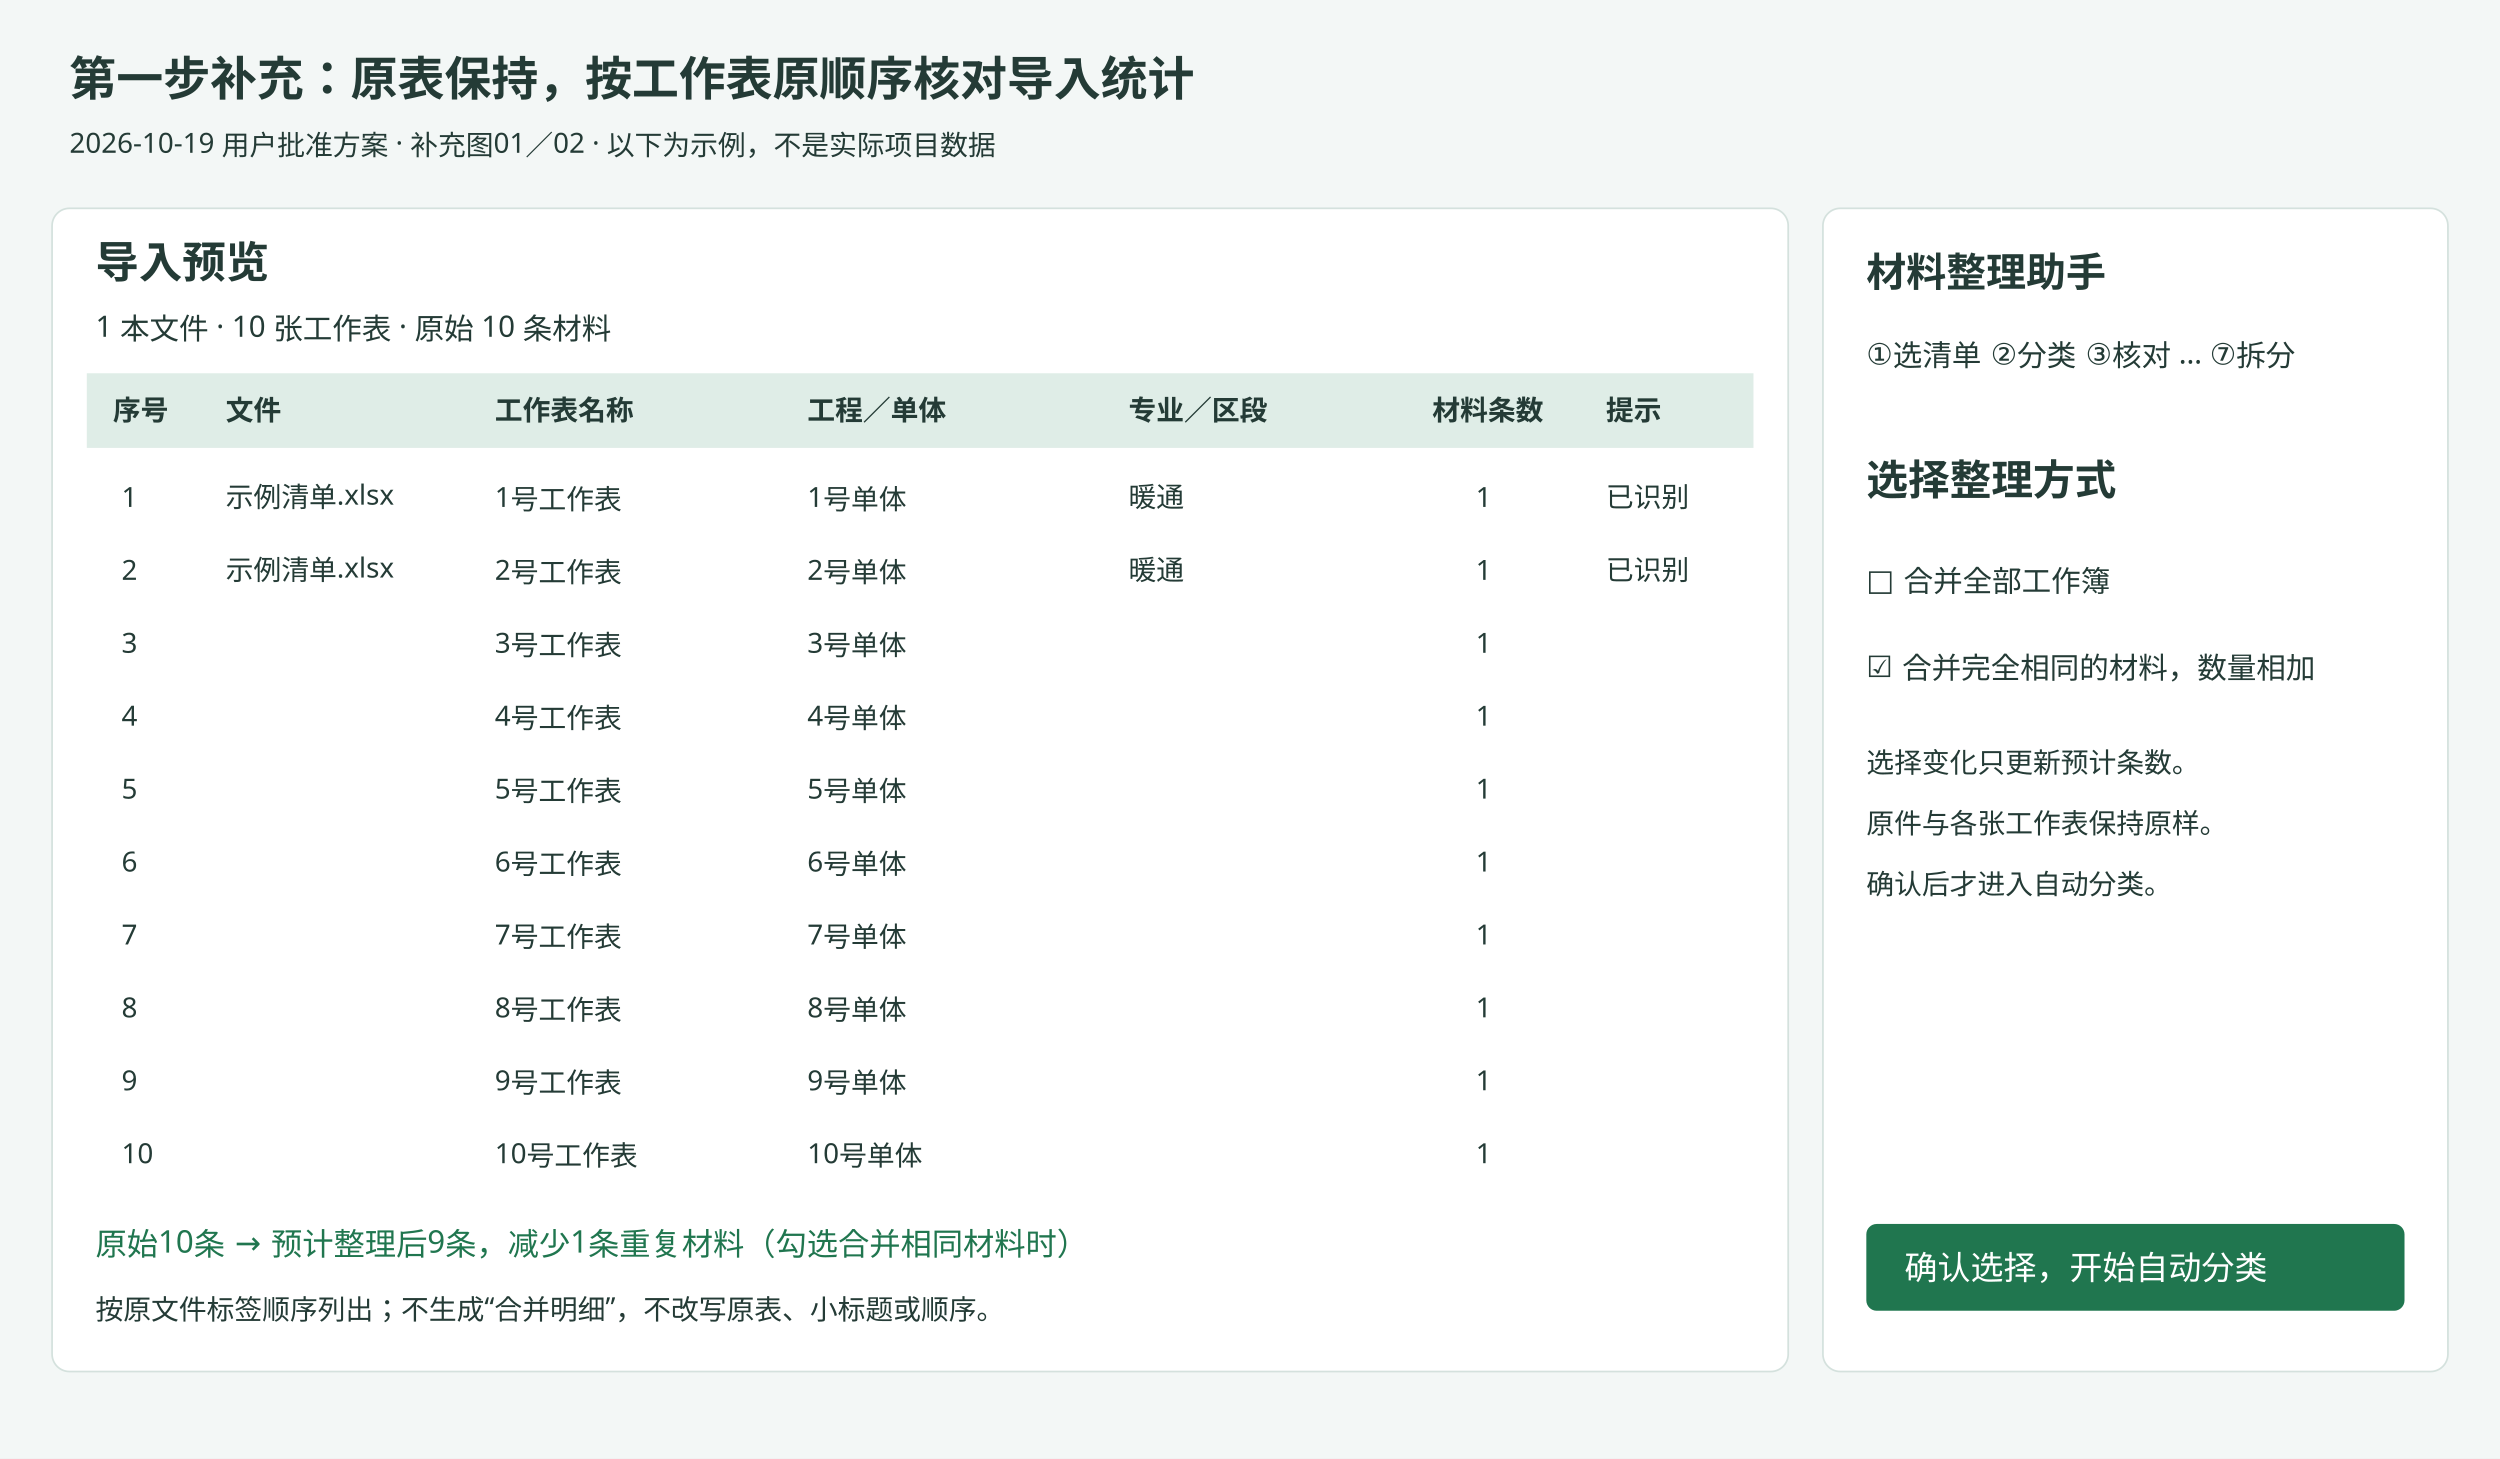
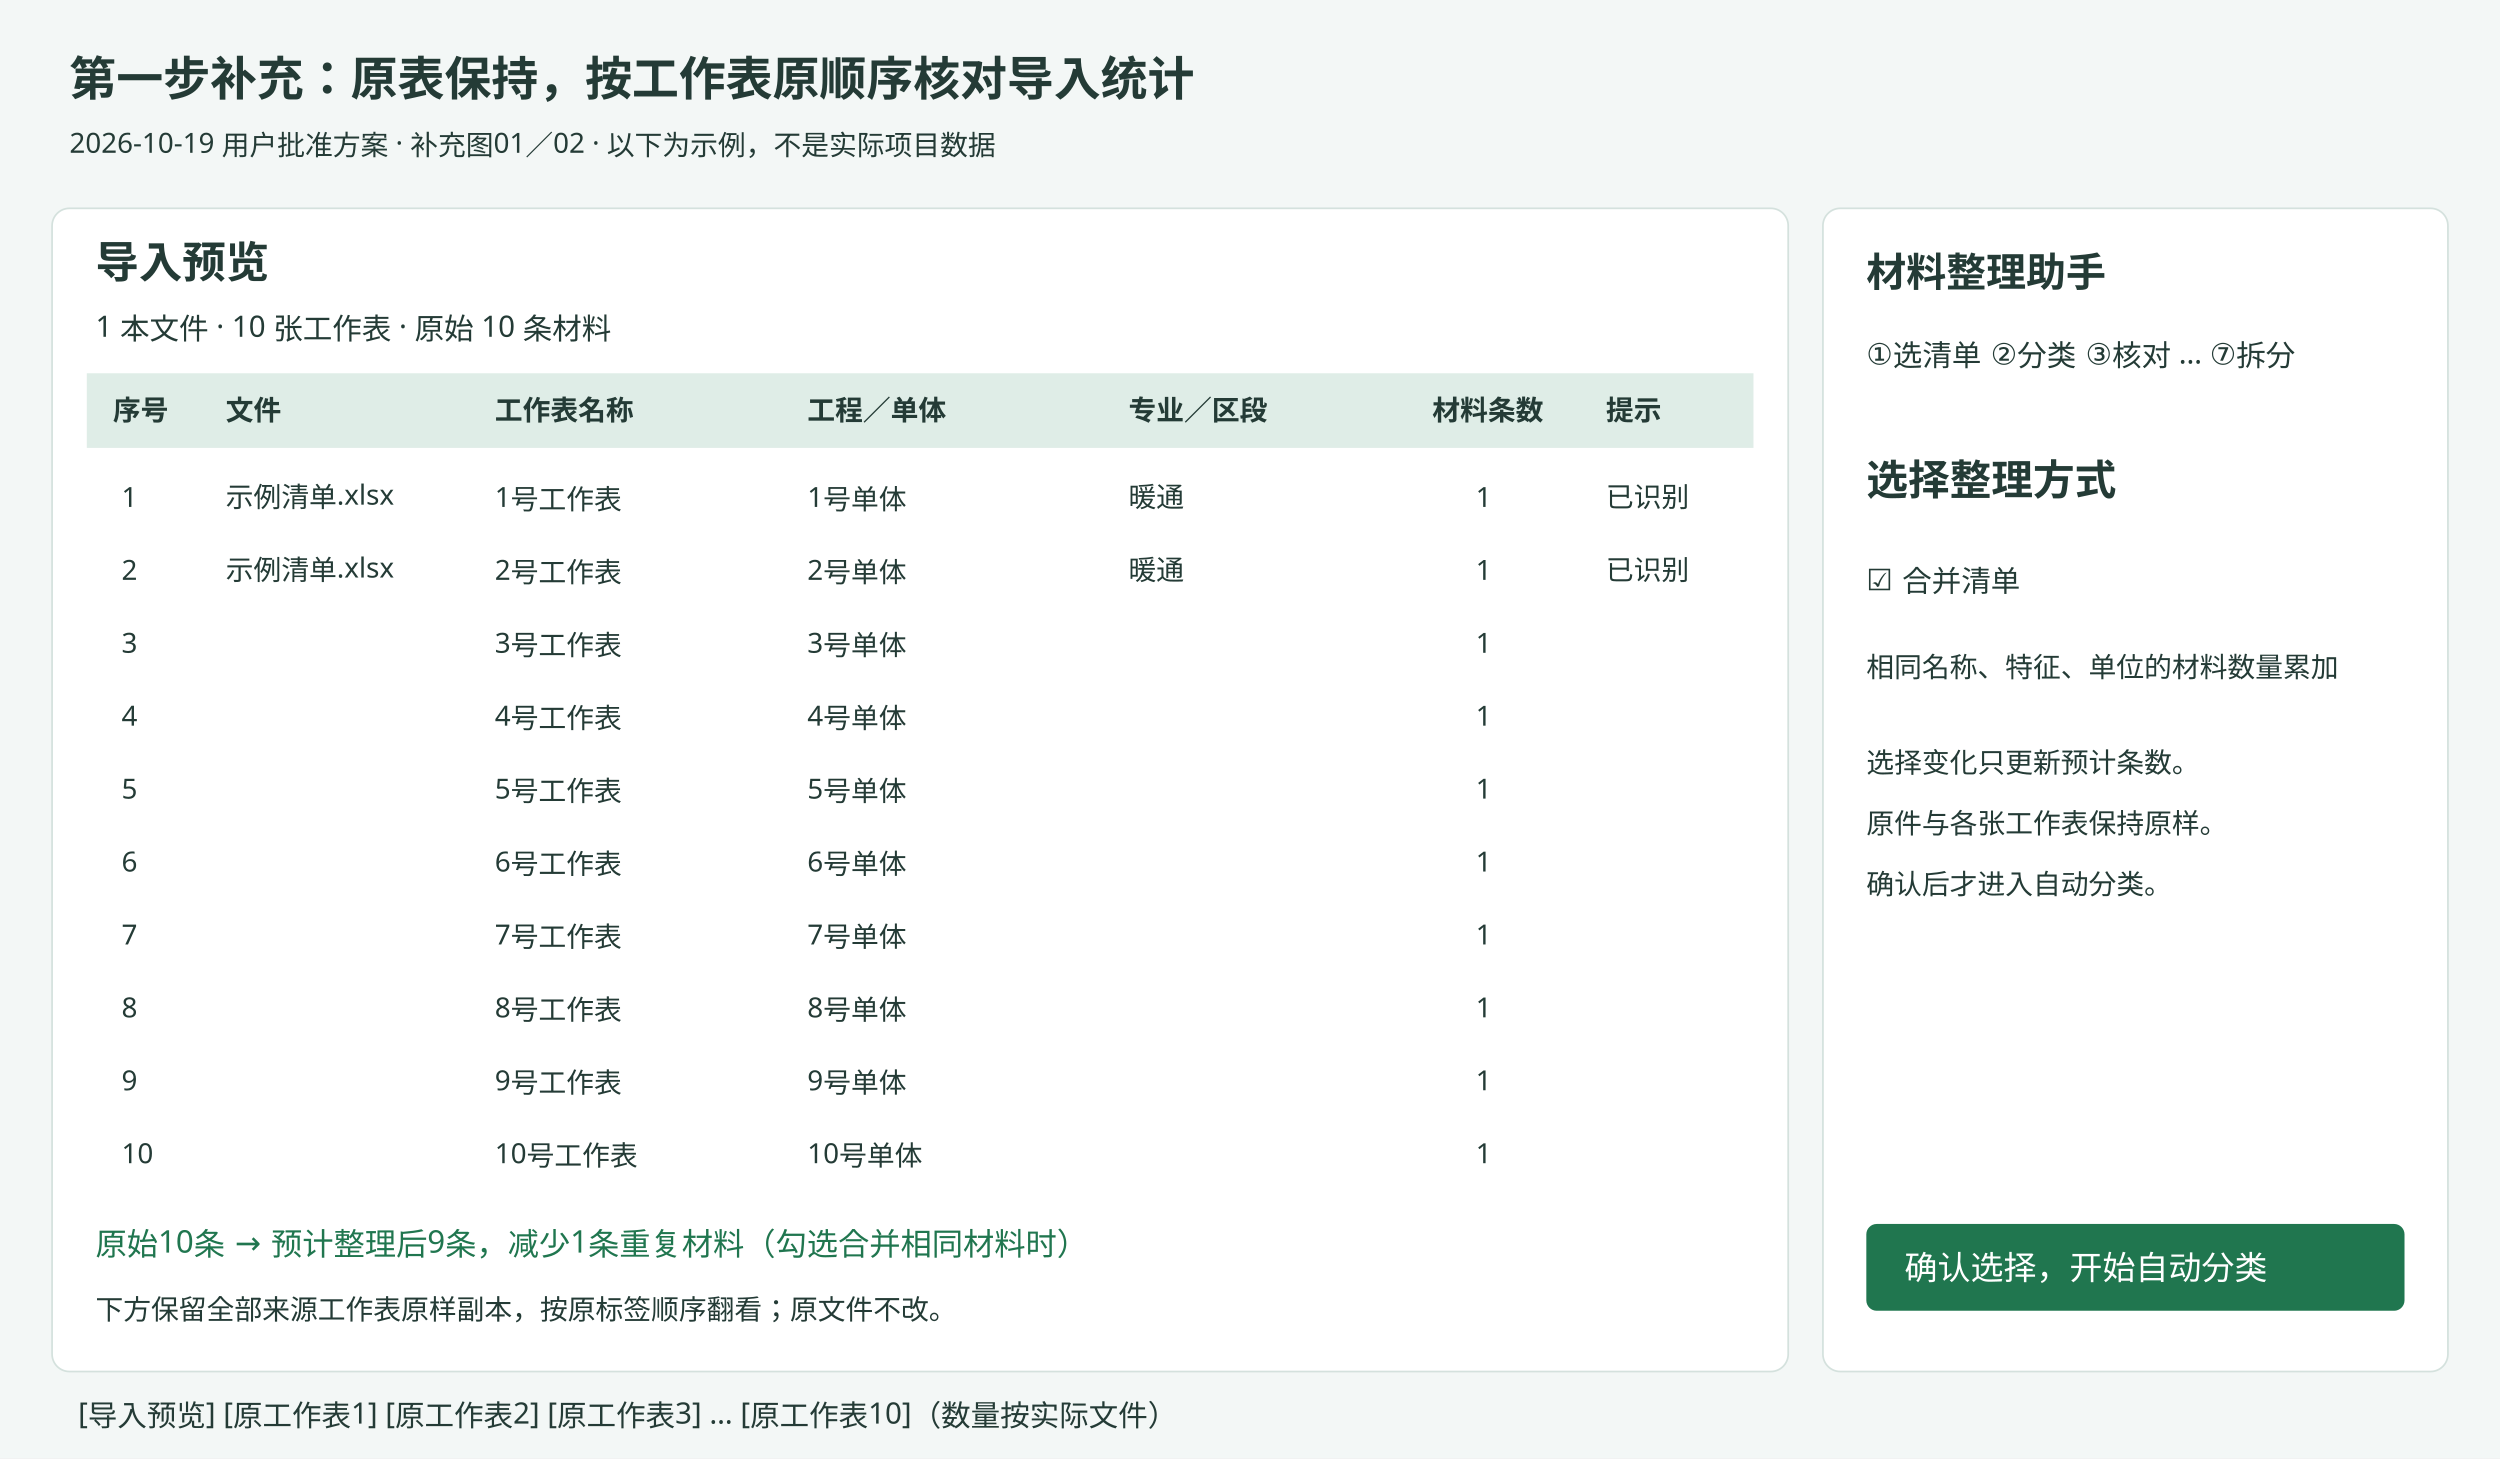
<svg xmlns="http://www.w3.org/2000/svg" width="1440" height="840" viewBox="0 0 1440 840">
  <rect width="1440" height="840" fill="#f3f7f6" />
  <g font-family="Microsoft YaHei, sans-serif" fill="#243b36">
    <text x="40" y="55" font-size="27" font-weight="bold">第一步补充：原表保持，按工作表原顺序核对导入统计</text>
    <text x="40" y="88" font-size="16">2026-10-19 用户批准方案 · 补充图01／02 · 以下为示例，不是实际项目数据</text>
    <rect x="30" y="120" width="1000" height="670" rx="10" fill="white" stroke="#d4e1dd" />
    <text x="55" y="160" font-size="25" font-weight="bold">导入预览</text>
    <text x="55" y="194" font-size="17">1 本文件 · 10 张工作表 · 原始 10 条材料</text>
    <rect x="50" y="215" width="960" height="43" fill="#dfede7" />
    <g font-size="16" font-weight="bold">
      <text x="65" y="242">序号</text>
      <text x="130" y="242">文件</text>
      <text x="285" y="242">工作表名称</text>
      <text x="465" y="242">工程／单体</text>
      <text x="650" y="242">专业／区段</text>
      <text x="825" y="242">材料条数</text>
      <text x="925" y="242">提示</text>
    </g>
    <g font-size="16">
      <text x="70" y="292">1</text>
      <text x="130" y="292">示例清单.xlsx</text>
      <text x="285" y="292">1号工作表</text>
      <text x="465" y="292">1号单体</text>
      <text x="650" y="292">暖通</text>
      <text x="850" y="292">1</text>
      <text x="925" y="292">已识别</text>
      <text x="70" y="334">2</text>
      <text x="130" y="334">示例清单.xlsx</text>
      <text x="285" y="334">2号工作表</text>
      <text x="465" y="334">2号单体</text>
      <text x="650" y="334">暖通</text>
      <text x="850" y="334">1</text>
      <text x="925" y="334">已识别</text>
      <text x="70" y="376">3</text>
      <text x="285" y="376">3号工作表</text>
      <text x="465" y="376">3号单体</text>
      <text x="850" y="376">1</text>
      <text x="70" y="418">4</text>
      <text x="285" y="418">4号工作表</text>
      <text x="465" y="418">4号单体</text>
      <text x="850" y="418">1</text>
      <text x="70" y="460">5</text>
      <text x="285" y="460">5号工作表</text>
      <text x="465" y="460">5号单体</text>
      <text x="850" y="460">1</text>
      <text x="70" y="502">6</text>
      <text x="285" y="502">6号工作表</text>
      <text x="465" y="502">6号单体</text>
      <text x="850" y="502">1</text>
      <text x="70" y="544">7</text>
      <text x="285" y="544">7号工作表</text>
      <text x="465" y="544">7号单体</text>
      <text x="850" y="544">1</text>
      <text x="70" y="586">8</text>
      <text x="285" y="586">8号工作表</text>
      <text x="465" y="586">8号单体</text>
      <text x="850" y="586">1</text>
      <text x="70" y="628">9</text>
      <text x="285" y="628">9号工作表</text>
      <text x="465" y="628">9号单体</text>
      <text x="850" y="628">1</text>
      <text x="70" y="670">10</text>
      <text x="285" y="670">10号工作表</text>
      <text x="465" y="670">10号单体</text>
      <text x="850" y="670">1</text>
    </g>
    <text x="55" y="723" font-size="18" fill="#20764f">原始10条 → 预计整理后9条，减少1条重复材料（勾选合并相同材料时）</text>
-     <text x="55" y="760" font-size="16">按原文件标签顺序列出；不生成“合并明细”，不改写原表、小标题或顺序。</text>
+     <text x="55" y="760" font-size="16">下方保留全部来源工作表原样副本，按原标签顺序翻看；原文件不改。</text>
+     <text x="45" y="820" font-size="17">[导入预览] [原工作表1] [原工作表2] [原工作表3] … [原工作表10]（数量按实际文件）</text>
    <rect x="1050" y="120" width="360" height="670" rx="10" fill="white" stroke="#d4e1dd" />
    <text x="1075" y="165" font-size="23" font-weight="bold">材料整理助手</text>
    <text x="1075" y="210" font-size="17">①选清单 ②分类 ③核对 … ⑦拆分</text>
    <text x="1075" y="285" font-size="24" font-weight="bold">选择整理方式</text>
-     <text x="1075" y="340" font-size="17">□ 合并全部工作簿</text>
-     <text x="1075" y="390" font-size="17">☑ 合并完全相同的材料，数量相加</text>
+     <text x="1075" y="340" font-size="17">☑ 合并清单</text>
+     <text x="1075" y="390" font-size="16">相同名称、特征、单位的材料数量累加</text>
    <text x="1075" y="445" font-size="16">选择变化只更新预计条数。</text>
    <text x="1075" y="480" font-size="16">原件与各张工作表保持原样。</text>
    <text x="1075" y="515" font-size="16">确认后才进入自动分类。</text>
    <rect x="1075" y="705" width="310" height="50" rx="6" fill="#20764f" />
    <text x="1097" y="737" font-size="19" fill="white">确认选择，开始自动分类</text>
  </g>
</svg>
